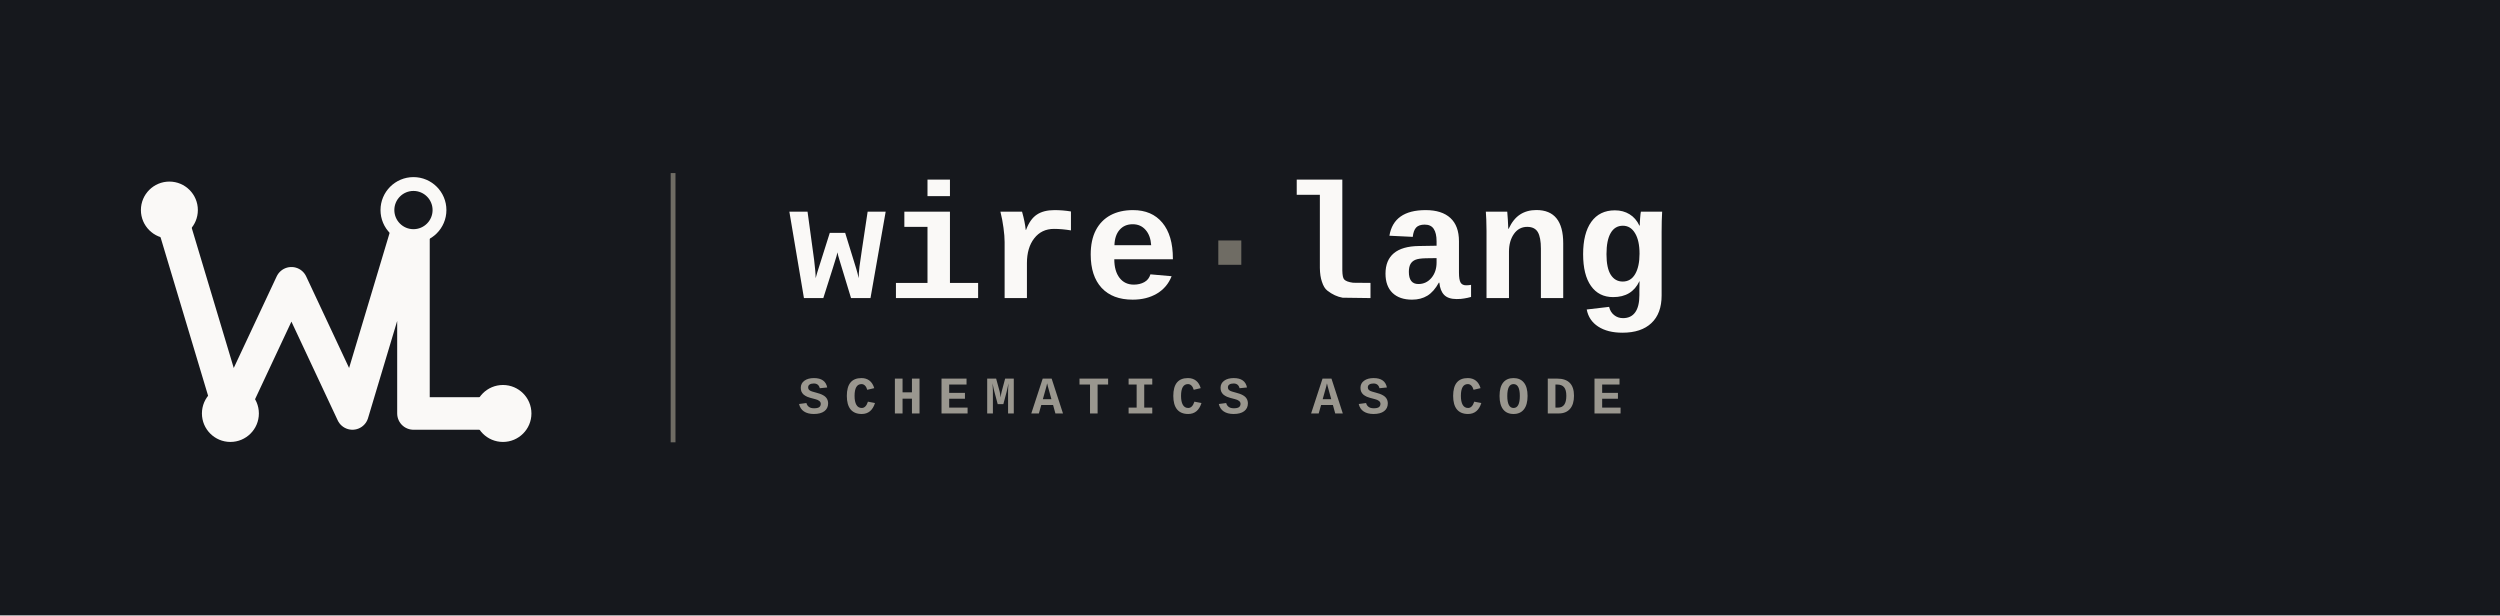
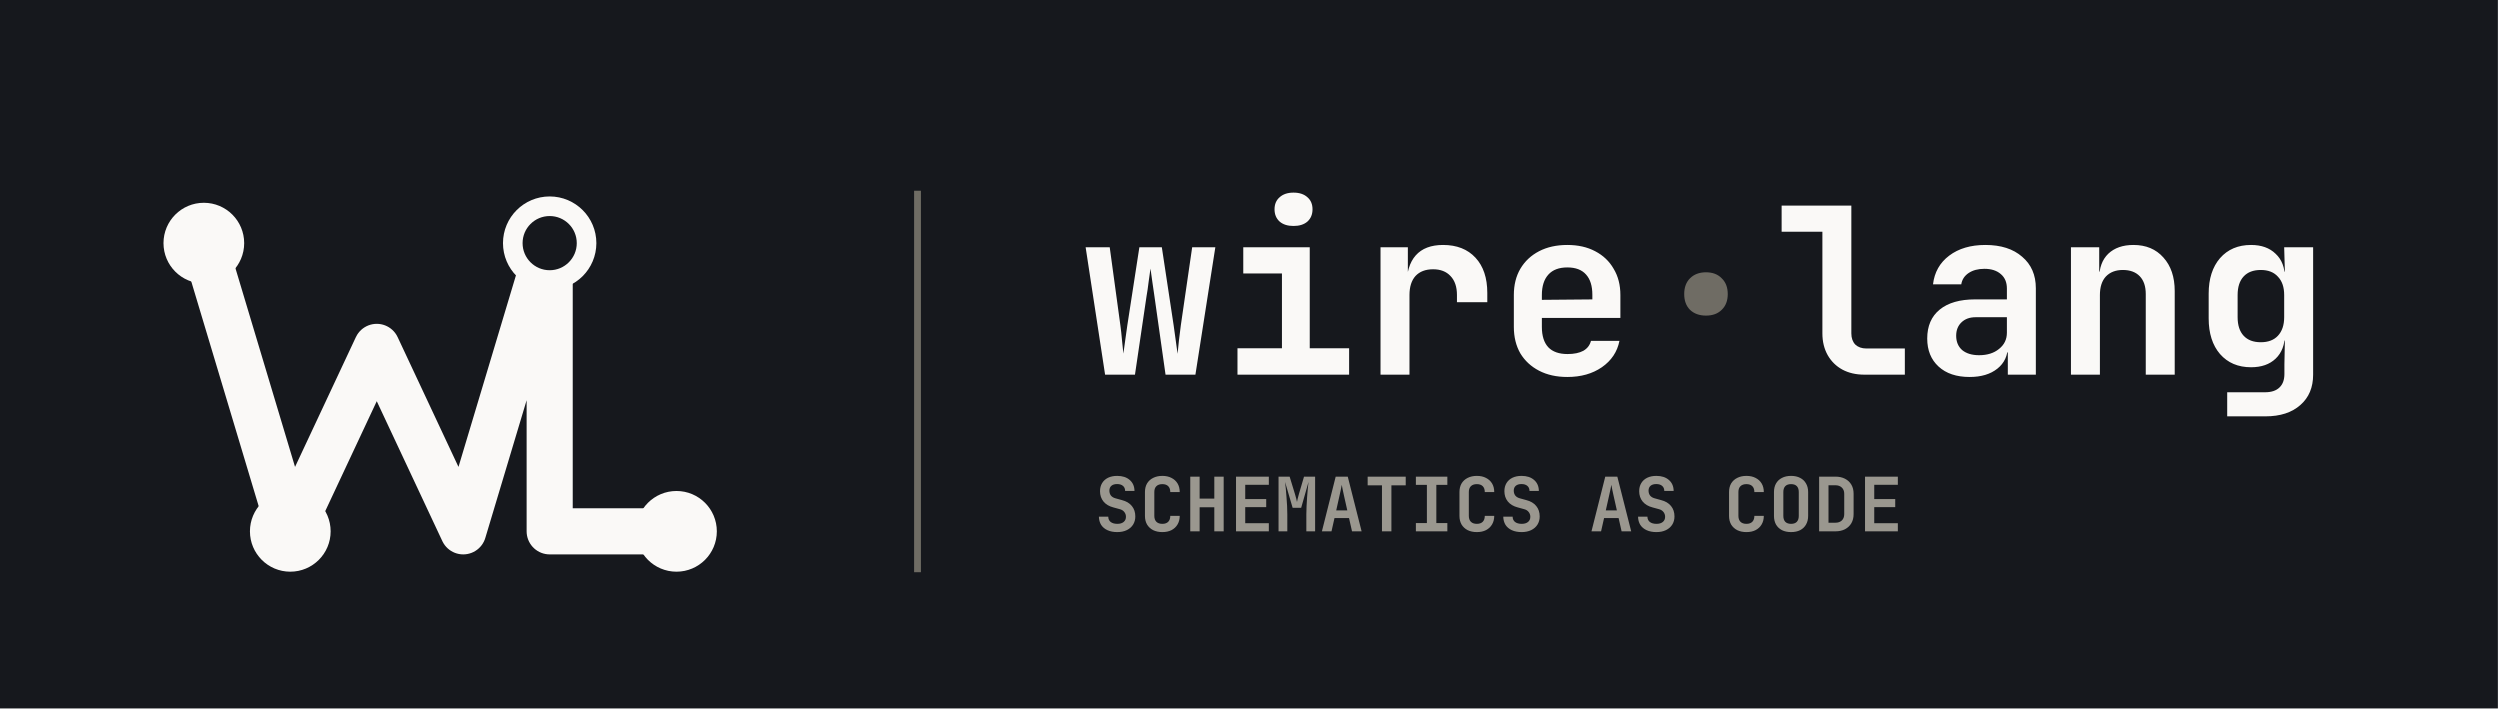
- <svg xmlns="http://www.w3.org/2000/svg" viewBox="0 0 520 128" width="520" height="128" role="img">
-   <rect width="520" height="128" fill="#16181d" />
-   <g transform="translate(20 20) scale(0.846154)">
-     <path fill="none" d="M18 28 33 78 48 46 63 78 78 28 78 78 100 78" stroke="#faf9f7" stroke-width="8" stroke-linecap="round" stroke-linejoin="round" />
-     <circle cx="18" cy="28" r="7" fill="#faf9f7" />
-     <circle cx="33" cy="78" r="7" fill="#faf9f7" />
-     <circle cx="78" cy="28" r="6.4" fill="#16181d" stroke="#faf9f7" stroke-width="3.4" />
-     <circle cx="100" cy="78" r="7" fill="#faf9f7" />
-   </g>
-   <line x1="140" y1="36" x2="140" y2="92" stroke="#6f6c64" stroke-width="1" />
-   <text x="164" y="62" fill="#faf9f7" font-family="JetBrains Mono, ui-monospace, SFMono-Regular, Menlo, Monaco, Consolas, Liberation Mono, monospace" font-size="34" font-weight="700">wire<tspan fill="#6f6c64">·</tspan>lang</text>
-   <text x="166" y="86" fill="#9a978f" font-family="JetBrains Mono, ui-monospace, SFMono-Regular, Menlo, Monaco, Consolas, Liberation Mono, monospace" font-size="11" font-weight="600" letter-spacing="3.1">SCHEMATICS AS CODE</text>
+ <svg xmlns="http://www.w3.org/2000/svg" width="367" height="104" viewBox="0 0 367 104" fill="none">
+   <rect width="366.691" height="104" fill="#16181D" />
+   <path d="M29.924 35.692L42.616 78L55.308 50.923L68.001 78L80.693 35.692V78H99.308" stroke="#FAF9F7" stroke-width="6.769" stroke-linecap="round" stroke-linejoin="round" />
+   <path d="M29.923 41.615C33.194 41.615 35.846 38.963 35.846 35.692C35.846 32.421 33.194 29.769 29.923 29.769C26.652 29.769 24 32.421 24 35.692C24 38.963 26.652 41.615 29.923 41.615Z" fill="#FAF9F7" />
+   <path d="M42.614 83.923C45.886 83.923 48.538 81.271 48.538 78C48.538 74.728 45.886 72.077 42.614 72.077C39.343 72.077 36.691 74.728 36.691 78C36.691 81.271 39.343 83.923 42.614 83.923Z" fill="#FAF9F7" />
+   <path d="M80.693 41.108C83.684 41.108 86.108 38.683 86.108 35.692C86.108 32.701 83.684 30.277 80.693 30.277C77.702 30.277 75.277 32.701 75.277 35.692C75.277 38.683 77.702 41.108 80.693 41.108Z" fill="#16181D" stroke="#FAF9F7" stroke-width="2.877" />
+   <path d="M99.308 83.923C102.579 83.923 105.231 81.271 105.231 78C105.231 74.728 102.579 72.077 99.308 72.077C96.037 72.077 93.385 74.728 93.385 78C93.385 81.271 96.037 83.923 99.308 83.923Z" fill="#FAF9F7" />
+   <path d="M134.691 28V84" stroke="#6F6C64" />
+   <path d="M162.227 55L159.371 36.3H162.907L164.471 47.758C164.562 48.415 164.641 49.141 164.709 49.934C164.8 50.727 164.868 51.385 164.913 51.906C164.981 51.385 165.072 50.727 165.185 49.934C165.299 49.141 165.401 48.415 165.491 47.758L167.259 36.3H170.557L172.291 47.758C172.382 48.415 172.484 49.152 172.597 49.968C172.711 50.761 172.801 51.419 172.869 51.94C172.915 51.396 172.983 50.727 173.073 49.934C173.187 49.118 173.277 48.393 173.345 47.758L175.011 36.3H178.411L175.487 55H171.101L169.469 43.474C169.379 42.839 169.277 42.137 169.163 41.366C169.05 40.573 168.959 39.927 168.891 39.428C168.823 39.927 168.733 40.573 168.619 41.366C168.529 42.137 168.427 42.839 168.313 43.474L166.613 55H162.227ZM181.662 55V51.124H188.19V40.142H182.512V36.3H192.27V51.124H198.05V55H181.662ZM189.89 33.172C189.029 33.172 188.349 32.957 187.85 32.526C187.351 32.073 187.102 31.472 187.102 30.724C187.102 29.976 187.351 29.387 187.85 28.956C188.349 28.503 189.029 28.276 189.89 28.276C190.751 28.276 191.431 28.503 191.93 28.956C192.429 29.387 192.678 29.976 192.678 30.724C192.678 31.472 192.429 32.073 191.93 32.526C191.431 32.957 190.751 33.172 189.89 33.172ZM202.661 55V36.3H206.673V39.87H207.727L206.469 42.046C206.469 40.029 206.922 38.51 207.829 37.49C208.736 36.47 210.073 35.96 211.841 35.96C213.858 35.96 215.445 36.583 216.601 37.83C217.757 39.077 218.335 40.799 218.335 42.998V44.358H213.881V43.304C213.881 42.103 213.564 41.173 212.929 40.516C212.317 39.859 211.467 39.53 210.379 39.53C209.268 39.53 208.407 39.859 207.795 40.516C207.206 41.173 206.911 42.103 206.911 43.304V55H202.661ZM230.086 55.34C228.499 55.34 227.116 55.034 225.938 54.422C224.759 53.81 223.841 52.96 223.184 51.872C222.549 50.761 222.232 49.469 222.232 47.996V43.304C222.232 41.831 222.549 40.55 223.184 39.462C223.841 38.351 224.759 37.49 225.938 36.878C227.116 36.266 228.499 35.96 230.086 35.96C231.65 35.96 233.01 36.266 234.166 36.878C235.344 37.49 236.251 38.351 236.886 39.462C237.543 40.55 237.872 41.831 237.872 43.304V46.67H226.346V47.996C226.346 49.311 226.663 50.308 227.298 50.988C227.932 51.645 228.873 51.974 230.12 51.974C231.072 51.974 231.842 51.815 232.432 51.498C233.021 51.158 233.395 50.671 233.554 50.036H237.736C237.418 51.645 236.557 52.937 235.152 53.912C233.769 54.864 232.08 55.34 230.086 55.34ZM233.758 44.29V43.27C233.758 41.978 233.452 40.992 232.84 40.312C232.228 39.609 231.31 39.258 230.086 39.258C228.862 39.258 227.932 39.609 227.298 40.312C226.663 41.015 226.346 42.012 226.346 43.304V44.018L234.064 43.95L233.758 44.29ZM273.681 55C272.457 55 271.38 54.751 270.451 54.252C269.544 53.753 268.83 53.051 268.309 52.144C267.788 51.215 267.527 50.149 267.527 48.948V34.022H261.543V30.18H271.777V48.948C271.777 49.628 271.97 50.172 272.355 50.58C272.763 50.965 273.307 51.158 273.987 51.158H279.631V55H273.681ZM289.138 55.34C287.211 55.34 285.692 54.83 284.582 53.81C283.471 52.79 282.916 51.419 282.916 49.696C282.916 47.86 283.528 46.443 284.752 45.446C285.976 44.449 287.71 43.95 289.954 43.95H294.612V42.352C294.612 41.445 294.317 40.743 293.728 40.244C293.138 39.723 292.334 39.462 291.314 39.462C290.384 39.462 289.614 39.666 289.002 40.074C288.39 40.482 288.027 41.037 287.914 41.74H283.766C283.97 39.972 284.763 38.567 286.146 37.524C287.528 36.481 289.296 35.96 291.45 35.96C293.739 35.96 295.541 36.538 296.856 37.694C298.193 38.827 298.862 40.369 298.862 42.318V55H294.748V51.736H294.068L294.748 50.818C294.748 52.201 294.238 53.3 293.218 54.116C292.198 54.932 290.838 55.34 289.138 55.34ZM290.532 52.144C291.733 52.144 292.708 51.838 293.456 51.226C294.226 50.614 294.612 49.821 294.612 48.846V46.568H290.022C289.16 46.568 288.469 46.817 287.948 47.316C287.426 47.815 287.166 48.472 287.166 49.288C287.166 50.172 287.46 50.875 288.05 51.396C288.662 51.895 289.489 52.144 290.532 52.144ZM304.016 55V36.3H308.164V39.87H309.32L308.164 40.856C308.164 39.315 308.606 38.113 309.49 37.252C310.397 36.391 311.632 35.96 313.196 35.96C315.032 35.96 316.494 36.572 317.582 37.796C318.693 39.02 319.248 40.663 319.248 42.726V55H314.998V43.168C314.998 42.035 314.704 41.162 314.114 40.55C313.525 39.938 312.698 39.632 311.632 39.632C310.59 39.632 309.762 39.949 309.15 40.584C308.561 41.219 308.266 42.125 308.266 43.304V55H304.016ZM326.953 61.12V57.584H332.495C333.447 57.584 334.161 57.346 334.637 56.87C335.113 56.417 335.351 55.759 335.351 54.898V53.504L335.419 50.002H334.501L335.419 49.084C335.419 50.603 334.966 51.793 334.059 52.654C333.175 53.493 331.974 53.912 330.455 53.912C328.551 53.912 327.032 53.266 325.899 51.974C324.788 50.682 324.233 48.937 324.233 46.738V43.1C324.233 40.924 324.788 39.19 325.899 37.898C327.032 36.606 328.551 35.96 330.455 35.96C331.974 35.96 333.175 36.391 334.059 37.252C334.966 38.091 335.419 39.269 335.419 40.788L334.501 39.87H335.419L335.317 36.3H339.567V55C339.567 56.881 338.944 58.366 337.697 59.454C336.45 60.565 334.739 61.12 332.563 61.12H326.953ZM331.883 50.24C332.971 50.24 333.81 49.923 334.399 49.288C335.011 48.631 335.317 47.724 335.317 46.568V43.304C335.317 42.148 335.011 41.253 334.399 40.618C333.81 39.961 332.971 39.632 331.883 39.632C330.795 39.632 329.956 39.949 329.367 40.584C328.778 41.219 328.483 42.125 328.483 43.304V46.568C328.483 47.747 328.778 48.653 329.367 49.288C329.956 49.923 330.795 50.24 331.883 50.24Z" fill="#FAF9F7" />
+   <path d="M250.438 46.33C249.464 46.33 248.682 46.047 248.092 45.48C247.526 44.913 247.242 44.143 247.242 43.168C247.242 42.193 247.526 41.423 248.092 40.856C248.682 40.267 249.464 39.972 250.438 39.972C251.413 39.972 252.184 40.267 252.75 40.856C253.34 41.423 253.634 42.193 253.634 43.168C253.634 44.143 253.34 44.913 252.75 45.48C252.184 46.047 251.413 46.33 250.438 46.33Z" fill="#6F6C64" />
+   <path d="M164.013 78.11C163.463 78.11 162.987 78.018 162.583 77.835C162.18 77.652 161.868 77.391 161.648 77.054C161.436 76.709 161.326 76.306 161.318 75.844H162.693C162.693 76.174 162.811 76.434 163.045 76.625C163.287 76.808 163.614 76.9 164.024 76.9C164.42 76.9 164.728 76.808 164.948 76.625C165.176 76.442 165.289 76.189 165.289 75.866C165.289 75.595 165.209 75.36 165.047 75.162C164.893 74.957 164.67 74.817 164.376 74.744L163.452 74.491C162.822 74.33 162.334 74.04 161.989 73.622C161.652 73.204 161.483 72.698 161.483 72.104C161.483 71.649 161.586 71.253 161.791 70.916C161.997 70.579 162.286 70.318 162.66 70.135C163.042 69.952 163.489 69.86 164.002 69.86C164.78 69.86 165.396 70.062 165.85 70.465C166.305 70.861 166.536 71.396 166.543 72.071H165.168C165.168 71.756 165.066 71.51 164.86 71.334C164.655 71.151 164.365 71.059 163.991 71.059C163.632 71.059 163.353 71.143 163.155 71.312C162.957 71.481 162.858 71.719 162.858 72.027C162.858 72.306 162.932 72.544 163.078 72.742C163.232 72.933 163.452 73.068 163.738 73.149L164.695 73.413C165.333 73.574 165.821 73.864 166.158 74.282C166.496 74.693 166.664 75.202 166.664 75.811C166.664 76.266 166.554 76.669 166.334 77.021C166.114 77.366 165.806 77.633 165.41 77.824C165.014 78.015 164.549 78.11 164.013 78.11ZM170.631 78.11C170.118 78.11 169.667 78.015 169.278 77.824C168.897 77.626 168.6 77.351 168.387 76.999C168.182 76.64 168.079 76.218 168.079 75.734V72.236C168.079 71.745 168.182 71.323 168.387 70.971C168.6 70.619 168.897 70.348 169.278 70.157C169.667 69.959 170.118 69.86 170.631 69.86C171.152 69.86 171.599 69.959 171.973 70.157C172.354 70.348 172.651 70.619 172.864 70.971C173.077 71.323 173.183 71.745 173.183 72.236H171.797C171.797 71.855 171.694 71.565 171.489 71.367C171.291 71.169 171.005 71.07 170.631 71.07C170.257 71.07 169.967 71.169 169.762 71.367C169.557 71.565 169.454 71.851 169.454 72.225V75.734C169.454 76.108 169.557 76.398 169.762 76.603C169.967 76.801 170.257 76.9 170.631 76.9C171.005 76.9 171.291 76.801 171.489 76.603C171.694 76.398 171.797 76.108 171.797 75.734H173.183C173.183 76.211 173.077 76.629 172.864 76.988C172.651 77.347 172.354 77.626 171.973 77.824C171.599 78.015 171.152 78.11 170.631 78.11ZM174.73 78V69.97H176.105V73.193H178.261V69.97H179.636V78H178.261V74.469H176.105V78H174.73ZM181.447 78V69.97H186.265V71.169H182.8V73.259H185.88V74.447H182.8V76.801H186.265V78H181.447ZM187.69 78V69.97H189.318L190.099 72.522C190.18 72.779 190.246 73.013 190.297 73.226C190.349 73.439 190.382 73.593 190.396 73.688C190.411 73.593 190.444 73.439 190.495 73.226C190.547 73.013 190.609 72.779 190.682 72.522L191.43 69.97H193.058V78H191.771V75.503C191.771 75.136 191.782 74.737 191.804 74.304C191.826 73.871 191.852 73.439 191.881 73.006C191.911 72.573 191.944 72.163 191.98 71.774C192.024 71.385 192.061 71.044 192.09 70.751L191.012 74.546H189.758L188.647 70.751C188.684 71.03 188.721 71.36 188.757 71.741C188.794 72.115 188.827 72.518 188.856 72.951C188.893 73.376 188.922 73.809 188.944 74.249C188.966 74.689 188.977 75.107 188.977 75.503V78H187.69ZM194.055 78L196.079 69.97H197.85L199.885 78H198.477L198.037 76.053H195.903L195.463 78H194.055ZM196.156 74.931H197.784L197.3 72.775C197.219 72.416 197.15 72.093 197.091 71.807C197.032 71.514 196.992 71.301 196.97 71.169C196.948 71.301 196.908 71.514 196.849 71.807C196.798 72.093 196.728 72.412 196.64 72.764L196.156 74.931ZM202.873 78V71.246H200.772V69.97H206.36V71.246H204.259V78H202.873ZM207.851 78V76.79H209.468V71.18H207.851V69.97H212.471V71.18H210.854V76.79H212.471V78H207.851ZM216.801 78.11C216.288 78.11 215.837 78.015 215.448 77.824C215.067 77.626 214.77 77.351 214.557 76.999C214.352 76.64 214.249 76.218 214.249 75.734V72.236C214.249 71.745 214.352 71.323 214.557 70.971C214.77 70.619 215.067 70.348 215.448 70.157C215.837 69.959 216.288 69.86 216.801 69.86C217.322 69.86 217.769 69.959 218.143 70.157C218.524 70.348 218.821 70.619 219.034 70.971C219.247 71.323 219.353 71.745 219.353 72.236H217.967C217.967 71.855 217.864 71.565 217.659 71.367C217.461 71.169 217.175 71.07 216.801 71.07C216.427 71.07 216.137 71.169 215.932 71.367C215.727 71.565 215.624 71.851 215.624 72.225V75.734C215.624 76.108 215.727 76.398 215.932 76.603C216.137 76.801 216.427 76.9 216.801 76.9C217.175 76.9 217.461 76.801 217.659 76.603C217.864 76.398 217.967 76.108 217.967 75.734H219.353C219.353 76.211 219.247 76.629 219.034 76.988C218.821 77.347 218.524 77.626 218.143 77.824C217.769 78.015 217.322 78.11 216.801 78.11ZM223.375 78.11C222.825 78.11 222.348 78.018 221.945 77.835C221.541 77.652 221.23 77.391 221.01 77.054C220.797 76.709 220.687 76.306 220.68 75.844H222.055C222.055 76.174 222.172 76.434 222.407 76.625C222.649 76.808 222.975 76.9 223.386 76.9C223.782 76.9 224.09 76.808 224.31 76.625C224.537 76.442 224.651 76.189 224.651 75.866C224.651 75.595 224.57 75.36 224.409 75.162C224.255 74.957 224.031 74.817 223.738 74.744L222.814 74.491C222.183 74.33 221.695 74.04 221.351 73.622C221.013 73.204 220.845 72.698 220.845 72.104C220.845 71.649 220.947 71.253 221.153 70.916C221.358 70.579 221.648 70.318 222.022 70.135C222.403 69.952 222.85 69.86 223.364 69.86C224.141 69.86 224.757 70.062 225.212 70.465C225.666 70.861 225.897 71.396 225.905 72.071H224.53C224.53 71.756 224.427 71.51 224.222 71.334C224.016 71.151 223.727 71.059 223.353 71.059C222.993 71.059 222.715 71.143 222.517 71.312C222.319 71.481 222.22 71.719 222.22 72.027C222.22 72.306 222.293 72.544 222.44 72.742C222.594 72.933 222.814 73.068 223.1 73.149L224.057 73.413C224.695 73.574 225.182 73.864 225.52 74.282C225.857 74.693 226.026 75.202 226.026 75.811C226.026 76.266 225.916 76.669 225.696 77.021C225.476 77.366 225.168 77.633 224.772 77.824C224.376 78.015 223.91 78.11 223.375 78.11ZM233.629 78L235.653 69.97H237.424L239.459 78H238.051L237.611 76.053H235.477L235.037 78H233.629ZM235.73 74.931H237.358L236.874 72.775C236.793 72.416 236.724 72.093 236.665 71.807C236.606 71.514 236.566 71.301 236.544 71.169C236.522 71.301 236.482 71.514 236.423 71.807C236.372 72.093 236.302 72.412 236.214 72.764L235.73 74.931ZM243.162 78.11C242.612 78.11 242.135 78.018 241.732 77.835C241.329 77.652 241.017 77.391 240.797 77.054C240.584 76.709 240.474 76.306 240.467 75.844H241.842C241.842 76.174 241.959 76.434 242.194 76.625C242.436 76.808 242.762 76.9 243.173 76.9C243.569 76.9 243.877 76.808 244.097 76.625C244.324 76.442 244.438 76.189 244.438 75.866C244.438 75.595 244.357 75.36 244.196 75.162C244.042 74.957 243.818 74.817 243.525 74.744L242.601 74.491C241.97 74.33 241.483 74.04 241.138 73.622C240.801 73.204 240.632 72.698 240.632 72.104C240.632 71.649 240.735 71.253 240.94 70.916C241.145 70.579 241.435 70.318 241.809 70.135C242.19 69.952 242.638 69.86 243.151 69.86C243.928 69.86 244.544 70.062 244.999 70.465C245.454 70.861 245.685 71.396 245.692 72.071H244.317C244.317 71.756 244.214 71.51 244.009 71.334C243.804 71.151 243.514 71.059 243.14 71.059C242.781 71.059 242.502 71.143 242.304 71.312C242.106 71.481 242.007 71.719 242.007 72.027C242.007 72.306 242.08 72.544 242.227 72.742C242.381 72.933 242.601 73.068 242.887 73.149L243.844 73.413C244.482 73.574 244.97 73.864 245.307 74.282C245.644 74.693 245.813 75.202 245.813 75.811C245.813 76.266 245.703 76.669 245.483 77.021C245.263 77.366 244.955 77.633 244.559 77.824C244.163 78.015 243.697 78.11 243.162 78.11ZM256.375 78.11C255.862 78.11 255.411 78.015 255.022 77.824C254.641 77.626 254.344 77.351 254.131 76.999C253.926 76.64 253.823 76.218 253.823 75.734V72.236C253.823 71.745 253.926 71.323 254.131 70.971C254.344 70.619 254.641 70.348 255.022 70.157C255.411 69.959 255.862 69.86 256.375 69.86C256.896 69.86 257.343 69.959 257.717 70.157C258.099 70.348 258.396 70.619 258.608 70.971C258.821 71.323 258.927 71.745 258.927 72.236H257.541C257.541 71.855 257.439 71.565 257.233 71.367C257.035 71.169 256.749 71.07 256.375 71.07C256.001 71.07 255.712 71.169 255.506 71.367C255.301 71.565 255.198 71.851 255.198 72.225V75.734C255.198 76.108 255.301 76.398 255.506 76.603C255.712 76.801 256.001 76.9 256.375 76.9C256.749 76.9 257.035 76.801 257.233 76.603C257.439 76.398 257.541 76.108 257.541 75.734H258.927C258.927 76.211 258.821 76.629 258.608 76.988C258.396 77.347 258.099 77.626 257.717 77.824C257.343 78.015 256.896 78.11 256.375 78.11ZM262.927 78.11C262.414 78.11 261.966 78.015 261.585 77.824C261.211 77.626 260.921 77.351 260.716 76.999C260.518 76.64 260.419 76.218 260.419 75.734V72.236C260.419 71.752 260.518 71.334 260.716 70.982C260.921 70.623 261.211 70.348 261.585 70.157C261.966 69.959 262.414 69.86 262.927 69.86C263.448 69.86 263.895 69.959 264.269 70.157C264.643 70.348 264.929 70.623 265.127 70.982C265.332 71.334 265.435 71.748 265.435 72.225V75.734C265.435 76.218 265.332 76.64 265.127 76.999C264.929 77.351 264.643 77.626 264.269 77.824C263.895 78.015 263.448 78.11 262.927 78.11ZM262.927 76.9C263.301 76.9 263.583 76.801 263.774 76.603C263.965 76.398 264.06 76.108 264.06 75.734V72.236C264.06 71.855 263.965 71.565 263.774 71.367C263.583 71.169 263.301 71.07 262.927 71.07C262.553 71.07 262.271 71.169 262.08 71.367C261.889 71.565 261.794 71.855 261.794 72.236V75.734C261.794 76.108 261.889 76.398 262.08 76.603C262.278 76.801 262.56 76.9 262.927 76.9ZM267.048 78V69.97H269.435C269.977 69.97 270.447 70.073 270.843 70.278C271.246 70.483 271.558 70.773 271.778 71.147C271.998 71.521 272.108 71.965 272.108 72.478V75.481C272.108 75.987 271.998 76.431 271.778 76.812C271.558 77.186 271.246 77.479 270.843 77.692C270.447 77.897 269.977 78 269.435 78H267.048ZM268.423 76.735H269.435C269.831 76.735 270.146 76.625 270.381 76.405C270.615 76.178 270.733 75.87 270.733 75.481V72.478C270.733 72.097 270.615 71.796 270.381 71.576C270.146 71.349 269.831 71.235 269.435 71.235H268.423V76.735ZM273.786 78V69.97H278.604V71.169H275.139V73.259H278.219V74.447H275.139V76.801H278.604V78H273.786Z" fill="#9A978F" />
</svg>
